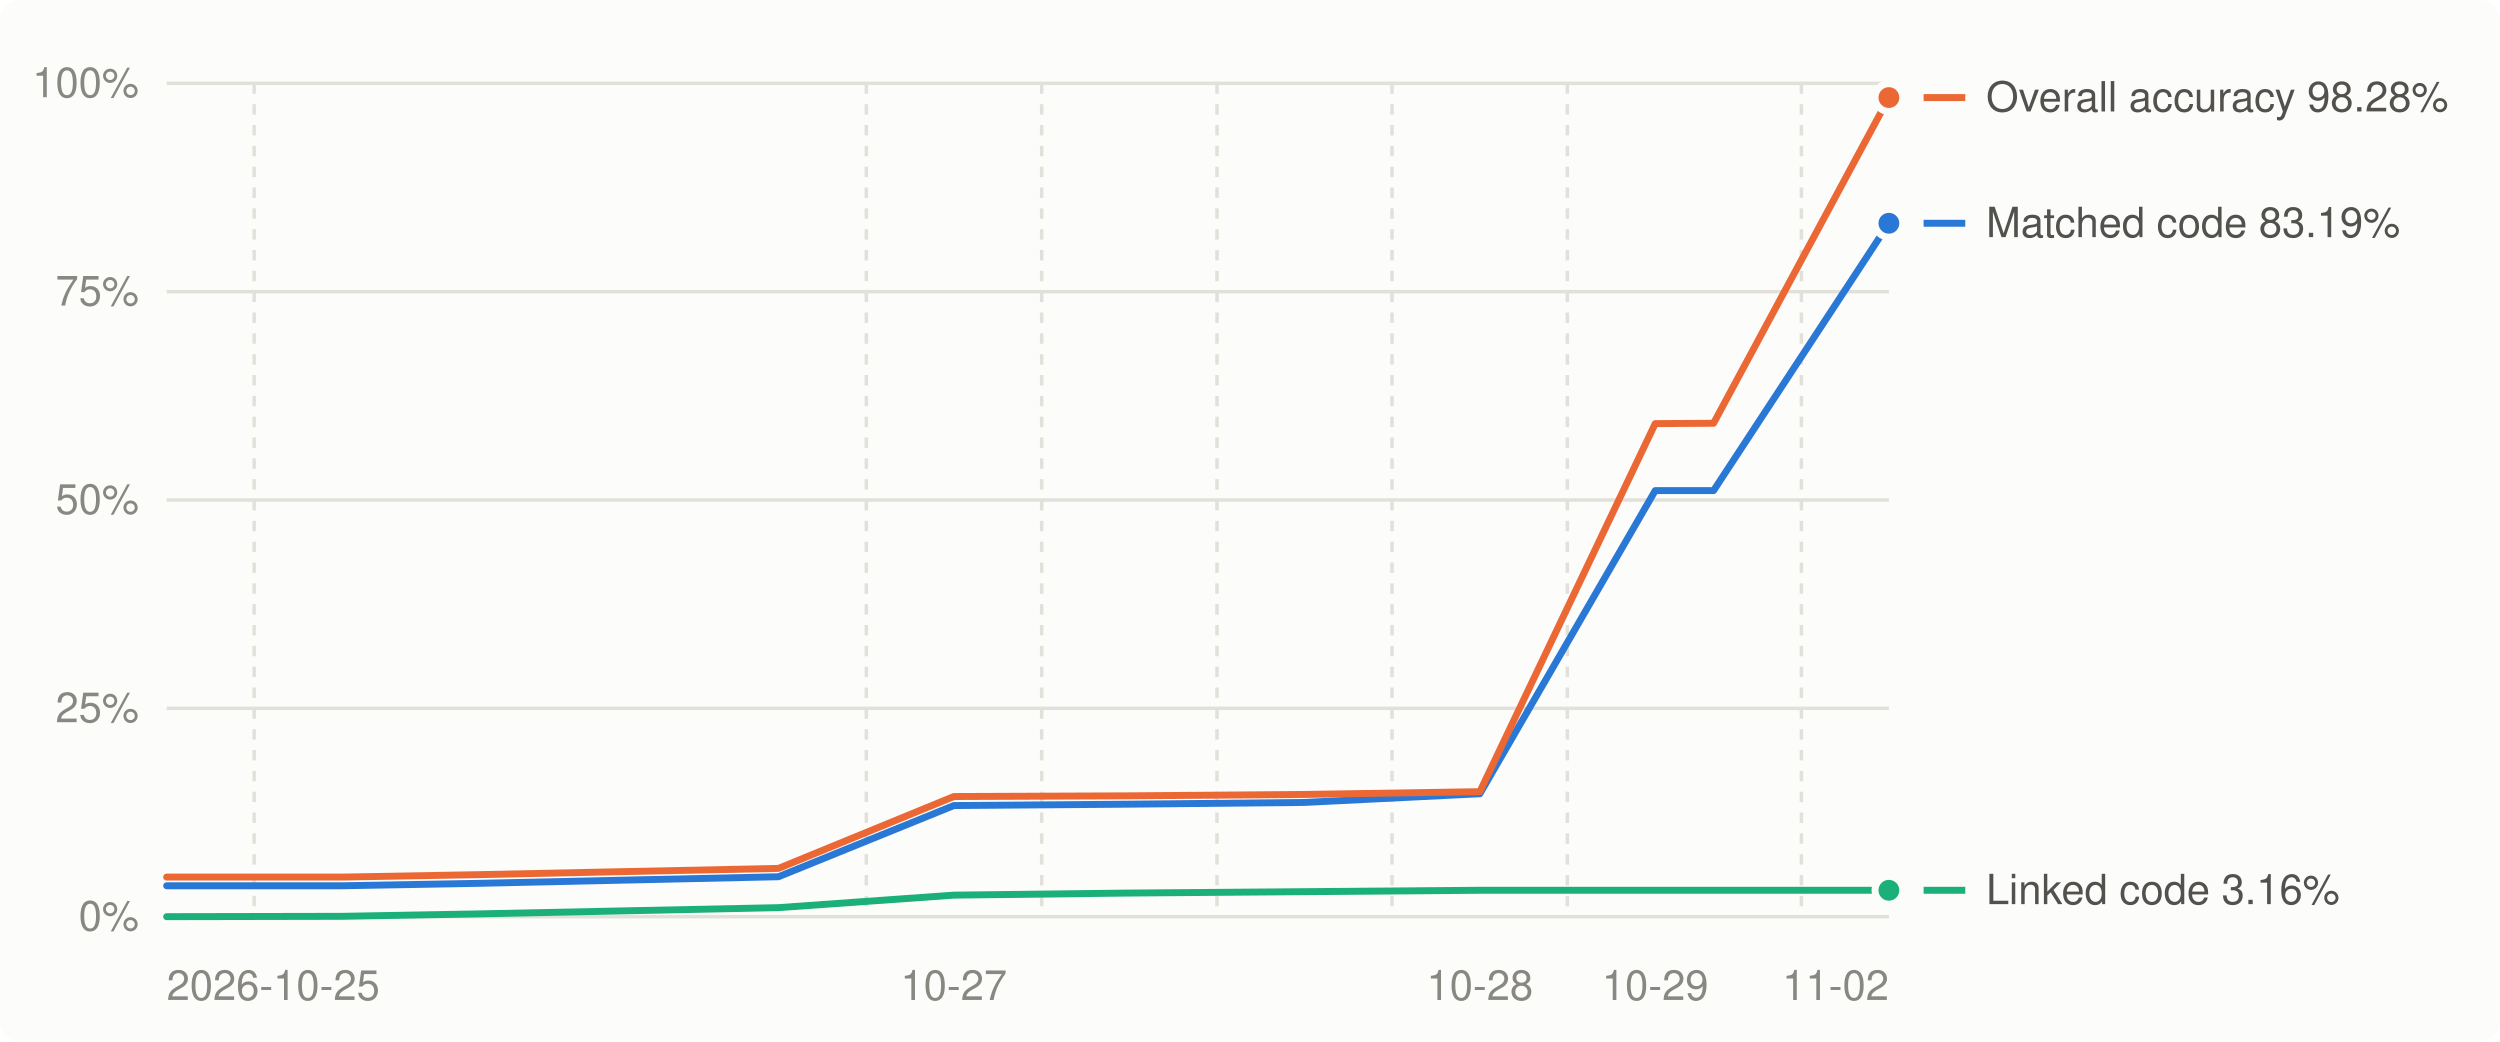
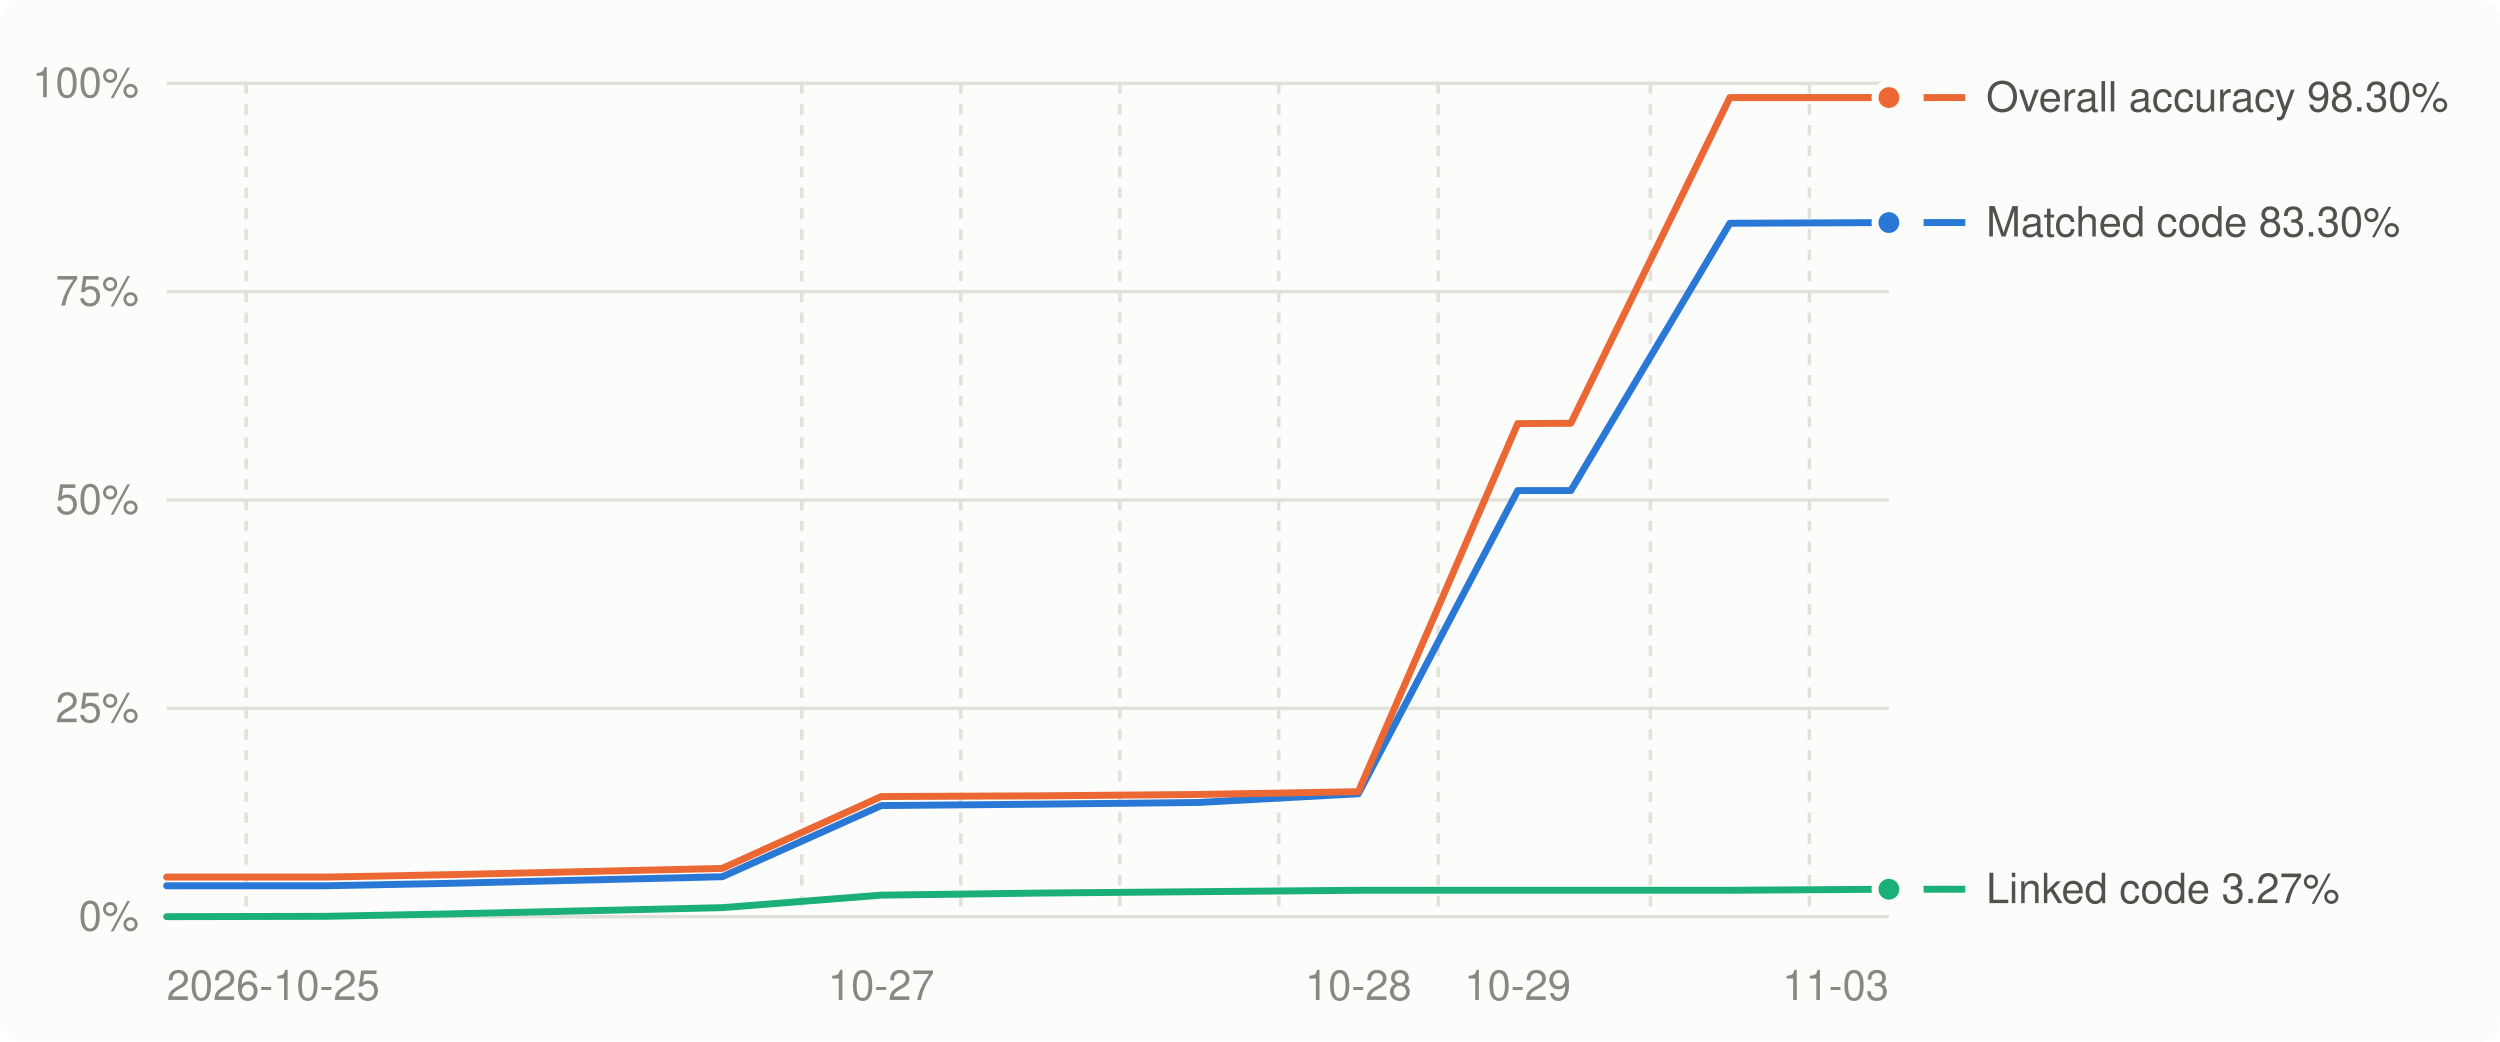
<svg xmlns="http://www.w3.org/2000/svg" viewBox="0 0 720 300" width="720" height="300" role="img" aria-label="Decompilation progress over time (Europe)">
  <style>
.bg{fill:#fcfcfb}.grid{stroke:#e1e0d9}.muted{fill:#898781}.lbl{fill:#52514e}.ln0{stroke:#2a78d6}.dot0{fill:#2a78d6;stroke:#fcfcfb}.ln1{stroke:#eb6834}.dot1{fill:#eb6834;stroke:#fcfcfb}.ln2{stroke:#1baf7a}.dot2{fill:#1baf7a;stroke:#fcfcfb}
@media (prefers-color-scheme: dark){.bg{fill:#1a1a19}.grid{stroke:#2c2c2a}.muted{fill:#898781}.lbl{fill:#c3c2b7}.ln0{stroke:#3987e5}.dot0{fill:#3987e5;stroke:#1a1a19}.ln1{stroke:#d95926}.dot1{fill:#d95926;stroke:#1a1a19}.ln2{stroke:#199e70}.dot2{fill:#199e70;stroke:#1a1a19}}
text{font:12px -apple-system,BlinkMacSystemFont,'Segoe UI',Helvetica,Arial,sans-serif}
</style>
  <rect class="bg" width="720" height="300" rx="6" />
  <line x1="48" x2="544" y1="264.0" y2="264.0" class="grid" stroke-width="1" />
  <text x="40" y="268.0" class="muted" text-anchor="end">0%</text>
  <line x1="48" x2="544" y1="204.0" y2="204.0" class="grid" stroke-width="1" />
  <text x="40" y="208.0" class="muted" text-anchor="end">25%</text>
  <line x1="48" x2="544" y1="144.0" y2="144.0" class="grid" stroke-width="1" />
  <text x="40" y="148.0" class="muted" text-anchor="end">50%</text>
  <line x1="48" x2="544" y1="84.0" y2="84.0" class="grid" stroke-width="1" />
  <text x="40" y="88.0" class="muted" text-anchor="end">75%</text>
  <line x1="48" x2="544" y1="24.0" y2="24.0" class="grid" stroke-width="1" />
  <text x="40" y="28.0" class="muted" text-anchor="end">100%</text>
-   <line x1="73.2" x2="73.2" y1="24" y2="264" class="grid" stroke-width="1" stroke-dasharray="3 3" />
-   <line x1="249.5" x2="249.5" y1="24" y2="264" class="grid" stroke-width="1" stroke-dasharray="3 3" />
-   <line x1="300.0" x2="300.0" y1="24" y2="264" class="grid" stroke-width="1" stroke-dasharray="3 3" />
-   <line x1="350.5" x2="350.5" y1="24" y2="264" class="grid" stroke-width="1" stroke-dasharray="3 3" />
-   <line x1="400.9" x2="400.9" y1="24" y2="264" class="grid" stroke-width="1" stroke-dasharray="3 3" />
-   <line x1="451.4" x2="451.4" y1="24" y2="264" class="grid" stroke-width="1" stroke-dasharray="3 3" />
-   <line x1="518.8" x2="518.8" y1="24" y2="264" class="grid" stroke-width="1" stroke-dasharray="3 3" />
+   <line x1="70.9" x2="70.9" y1="24" y2="264" class="grid" stroke-width="1" stroke-dasharray="3 3" />
+   <line x1="230.9" x2="230.9" y1="24" y2="264" class="grid" stroke-width="1" stroke-dasharray="3 3" />
+   <line x1="276.7" x2="276.7" y1="24" y2="264" class="grid" stroke-width="1" stroke-dasharray="3 3" />
+   <line x1="322.5" x2="322.5" y1="24" y2="264" class="grid" stroke-width="1" stroke-dasharray="3 3" />
+   <line x1="368.3" x2="368.3" y1="24" y2="264" class="grid" stroke-width="1" stroke-dasharray="3 3" />
+   <line x1="414.2" x2="414.2" y1="24" y2="264" class="grid" stroke-width="1" stroke-dasharray="3 3" />
+   <line x1="475.3" x2="475.3" y1="24" y2="264" class="grid" stroke-width="1" stroke-dasharray="3 3" />
+   <line x1="521.1" x2="521.1" y1="24" y2="264" class="grid" stroke-width="1" stroke-dasharray="3 3" />
  <text class="muted" x="48.0" y="288" text-anchor="start">2026-10-25</text>
-   <text class="muted" x="274.7" y="288" text-anchor="middle">10-27</text>
-   <text class="muted" x="426.2" y="288" text-anchor="middle">10-28</text>
-   <text class="muted" x="476.7" y="288" text-anchor="middle">10-29</text>
-   <text class="muted" x="544.0" y="288" text-anchor="end">11-02</text>
-   <polyline points="48.0,255.1 98.5,255.1 137.9,254.4 224.2,252.5 274.7,232.0 325.2,231.6 375.7,231.1 426.2,228.6 476.7,141.3 493.5,141.3 544.0,64.3" fill="none" class="ln0" stroke-width="2" stroke-linejoin="round" stroke-linecap="round" />
-   <polyline points="48.0,252.6 98.5,252.6 137.9,251.9 224.2,250.1 274.7,229.4 325.2,229.2 375.7,228.8 426.2,228.0 476.7,122.0 493.5,121.9 544.0,28.1" fill="none" class="ln1" stroke-width="2" stroke-linejoin="round" stroke-linecap="round" />
-   <polyline points="48.0,264.0 98.5,263.9 137.9,263.2 224.2,261.4 274.7,257.8 325.2,257.2 375.7,256.8 426.2,256.4 476.7,256.4 493.5,256.4 544.0,256.4" fill="none" class="ln2" stroke-width="2" stroke-linejoin="round" stroke-linecap="round" />
-   <circle cx="544.0" cy="64.3" r="4" class="dot0" stroke-width="2" />
+   <text class="muted" x="253.8" y="288" text-anchor="middle">10-27</text>
+   <text class="muted" x="391.2" y="288" text-anchor="middle">10-28</text>
+   <text class="muted" x="437.1" y="288" text-anchor="middle">10-29</text>
+   <text class="muted" x="544.0" y="288" text-anchor="end">11-03</text>
+   <polyline points="48.0,255.1 93.8,255.1 129.6,254.4 208.0,252.5 253.8,232.0 299.6,231.6 345.4,231.1 391.2,228.6 437.1,141.3 452.4,141.3 498.2,64.3 544.0,64.1" fill="none" class="ln0" stroke-width="2" stroke-linejoin="round" stroke-linecap="round" />
+   <polyline points="48.0,252.6 93.8,252.6 129.6,251.9 208.0,250.1 253.8,229.4 299.6,229.2 345.4,228.8 391.2,228.0 437.1,122.0 452.4,121.9 498.2,28.1 544.0,28.1" fill="none" class="ln1" stroke-width="2" stroke-linejoin="round" stroke-linecap="round" />
+   <polyline points="48.0,264.0 93.8,263.9 129.6,263.2 208.0,261.4 253.8,257.8 299.6,257.2 345.4,256.8 391.2,256.4 437.1,256.4 452.4,256.4 498.2,256.4 544.0,256.1" fill="none" class="ln2" stroke-width="2" stroke-linejoin="round" stroke-linecap="round" />
+   <circle cx="544.0" cy="64.1" r="4" class="dot0" stroke-width="2" />
  <circle cx="544.0" cy="28.1" r="4" class="dot1" stroke-width="2" />
-   <circle cx="544.0" cy="256.4" r="4" class="dot2" stroke-width="2" />
-   <line x1="554" x2="566" y1="256.4" y2="256.4" class="ln2" stroke-width="2" />
-   <text class="lbl" x="572" y="260.4">Linked code 3.16%</text>
-   <line x1="554" x2="566" y1="64.3" y2="64.3" class="ln0" stroke-width="2" />
-   <text class="lbl" x="572" y="68.3">Matched code 83.19%</text>
+   <circle cx="544.0" cy="256.1" r="4" class="dot2" stroke-width="2" />
+   <line x1="554" x2="566" y1="256.1" y2="256.1" class="ln2" stroke-width="2" />
+   <text class="lbl" x="572" y="260.1">Linked code 3.27%</text>
+   <line x1="554" x2="566" y1="64.1" y2="64.1" class="ln0" stroke-width="2" />
+   <text class="lbl" x="572" y="68.1">Matched code 83.30%</text>
  <line x1="554" x2="566" y1="28.1" y2="28.1" class="ln1" stroke-width="2" />
-   <text class="lbl" x="572" y="32.1">Overall accuracy 98.28%</text>
+   <text class="lbl" x="572" y="32.1">Overall accuracy 98.30%</text>
</svg>
